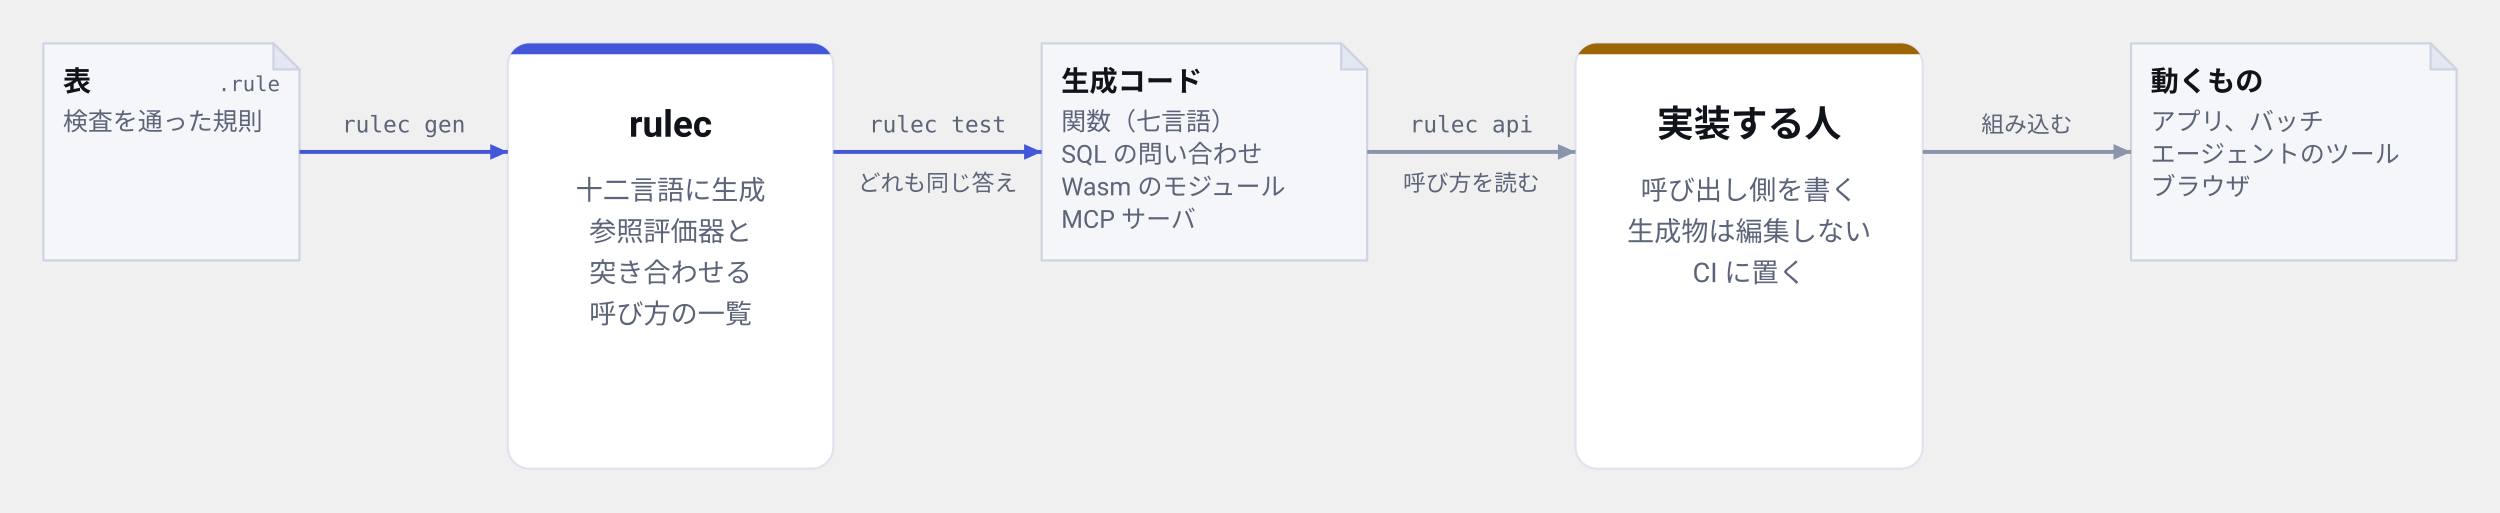
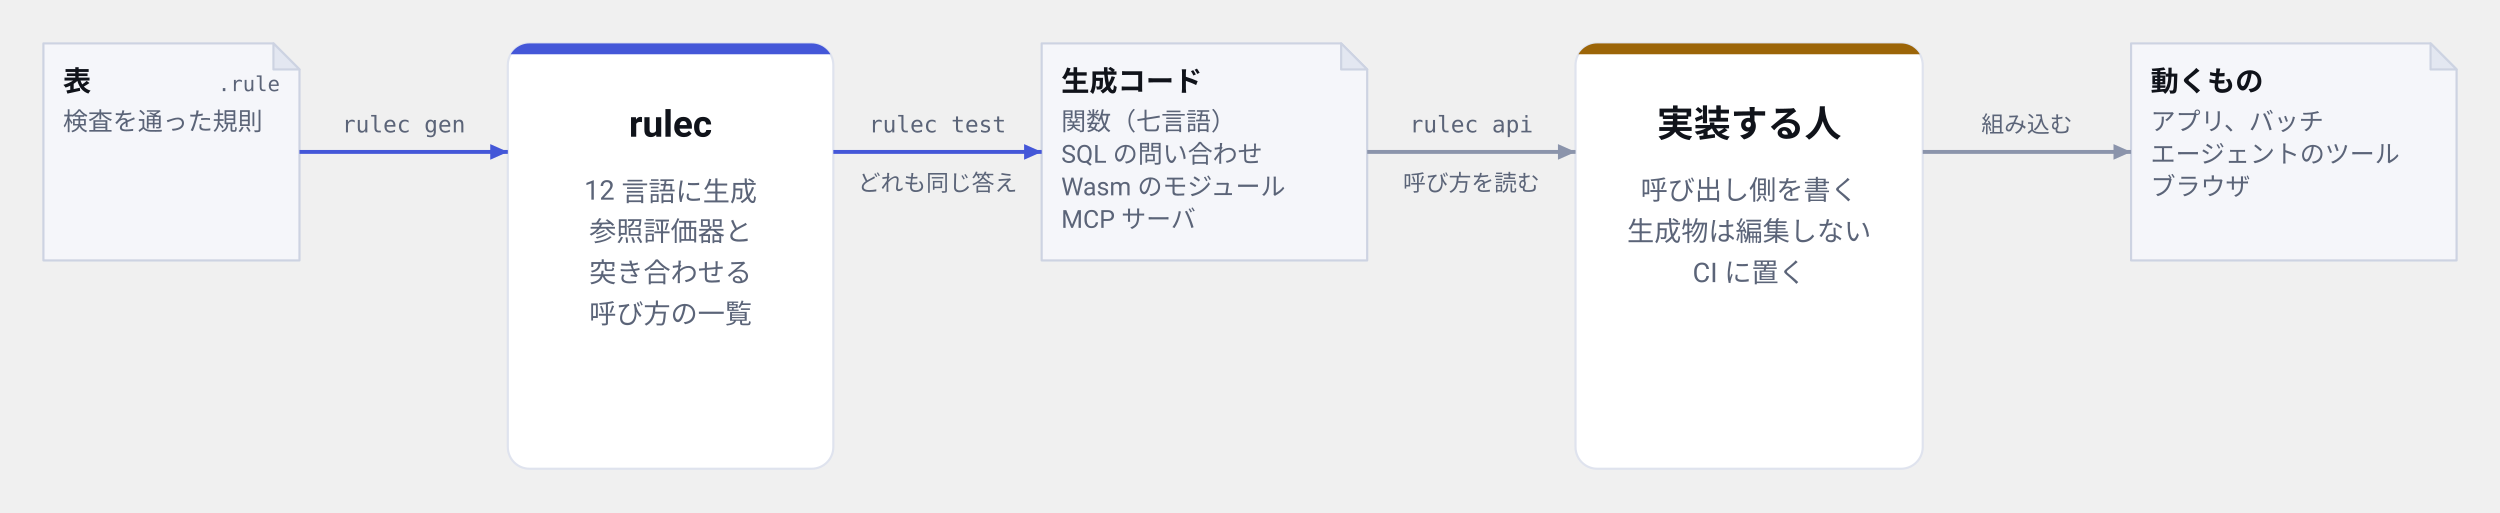
- <svg xmlns="http://www.w3.org/2000/svg" viewBox="0 0 1152 236" width="1152" height="236" role="img" aria-label="検査を通った表（.rule）から rulec gen が十二言語のコードを出し、rulec test が参照評価器と突き合わせる。実装する人は rulec api で呼び方を読み、関数・SQL・Wasm・MCP サーバのどれかを自分のアプリやバッチやエージェントに組み込む。生成物は編集せず、表が変われば CI の gen --check が止める。" font-family="-apple-system, BlinkMacSystemFont, &quot;Hiragino Sans&quot;, &quot;Noto Sans JP&quot;, &quot;Yu Gothic&quot;, Meiryo, &quot;Segoe UI&quot;, Roboto, sans-serif">
+ <svg xmlns="http://www.w3.org/2000/svg" viewBox="0 0 1152 236" width="1152" height="236" role="img" aria-label="検査を通った表（.rule）から rulec gen が12 言語のコードを出し、rulec test が参照評価器と突き合わせる。実装する人は rulec api で呼び方を読み、関数・SQL・Wasm・MCP サーバのどれかを自分のアプリやバッチやエージェントに組み込む。生成物は編集せず、表が変われば CI の gen --check が止める。" font-family="-apple-system, BlinkMacSystemFont, &quot;Hiragino Sans&quot;, &quot;Noto Sans JP&quot;, &quot;Yu Gothic&quot;, Meiryo, &quot;Segoe UI&quot;, Roboto, sans-serif">
  <defs>
    <marker id="head-neutral" viewBox="0 0 10 10" refX="9" refY="5" markerWidth="9" markerHeight="9" markerUnits="userSpaceOnUse" orient="auto">
      <path d="M0,1 L9,5 L0,9 Z" fill="#8b94ab" />
    </marker>
    <marker id="head-accent" viewBox="0 0 10 10" refX="9" refY="5" markerWidth="9" markerHeight="9" markerUnits="userSpaceOnUse" orient="auto">
      <path d="M0,1 L9,5 L0,9 Z" fill="#4457d8" />
    </marker>
    <marker id="head-human" viewBox="0 0 10 10" refX="9" refY="5" markerWidth="9" markerHeight="9" markerUnits="userSpaceOnUse" orient="auto">
      <path d="M0,1 L9,5 L0,9 Z" fill="#9c6508" />
    </marker>
  </defs>
  <path d="M20,20.0 H126 L138,32.0 V120.0 H20 Z" fill="#f5f6fa" stroke="#cdd3e2" stroke-linejoin="round" />
  <path d="M126,20.0 V32.0 H138 Z" fill="#e3e7f1" stroke="#cdd3e2" stroke-linejoin="round" />
  <text x="29" y="42.0" font-size="13" font-weight="600" text-anchor="start" fill="#10131a">表</text>
  <text x="129" y="42.0" font-size="9.5" font-weight="400" text-anchor="end" fill="#5b6478" font-family="ui-monospace, SFMono-Regular, Menlo, Consolas, monospace">.rule</text>
  <text x="29" y="60.0" font-size="11.5" font-weight="400" text-anchor="start" fill="#5b6478">検査を通った規則</text>
  <clipPath id="clip-1">
    <rect x="234" y="20" width="150" height="196" rx="10" />
  </clipPath>
  <rect x="234" y="20" width="150" height="196" rx="10" fill="#ffffff" stroke="#dfe3ee" />
  <rect x="234" y="20" width="150" height="5" fill="#4457d8" clip-path="url(#clip-1)" />
  <text x="309.0" y="63" font-size="17" font-weight="700" text-anchor="middle" fill="#10131a">rulec</text>
-   <text x="309.0" y="92" font-size="12.5" font-weight="400" text-anchor="middle" fill="#5b6478">十二言語に生成</text>
+   <text x="309.0" y="92" font-size="12.5" font-weight="400" text-anchor="middle" fill="#5b6478">12 言語に生成</text>
  <text x="309.0" y="111" font-size="12.5" font-weight="400" text-anchor="middle" fill="#5b6478">参照評価器と</text>
  <text x="309.0" y="130" font-size="12.5" font-weight="400" text-anchor="middle" fill="#5b6478">突き合わせる</text>
  <text x="309.0" y="149" font-size="12.5" font-weight="400" text-anchor="middle" fill="#5b6478">呼び方の一覧</text>
  <path d="M480,20.0 H618 L630,32.0 V120.0 H480 Z" fill="#f5f6fa" stroke="#cdd3e2" stroke-linejoin="round" />
  <path d="M618,20.0 V32.0 H630 Z" fill="#e3e7f1" stroke="#cdd3e2" stroke-linejoin="round" />
  <text x="489" y="42.0" font-size="13" font-weight="600" text-anchor="start" fill="#10131a">生成コード</text>
  <text x="489" y="60.0" font-size="11.5" font-weight="400" text-anchor="start" fill="#5b6478">関数（七言語）</text>
  <text x="489" y="75.0" font-size="11.5" font-weight="400" text-anchor="start" fill="#5b6478">SQL の問い合わせ</text>
  <text x="489" y="90.0" font-size="11.5" font-weight="400" text-anchor="start" fill="#5b6478">Wasm のモジュール</text>
  <text x="489" y="105.0" font-size="11.5" font-weight="400" text-anchor="start" fill="#5b6478">MCP サーバ</text>
  <clipPath id="clip-3">
    <rect x="726" y="20" width="160" height="196" rx="10" />
  </clipPath>
  <rect x="726" y="20" width="160" height="196" rx="10" fill="#ffffff" stroke="#dfe3ee" />
  <rect x="726" y="20" width="160" height="5" fill="#9c6508" clip-path="url(#clip-3)" />
  <text x="806.0" y="63" font-size="17" font-weight="700" text-anchor="middle" fill="#10131a">実装する人</text>
  <text x="806.0" y="92" font-size="12.5" font-weight="400" text-anchor="middle" fill="#5b6478">呼び出し側を書く</text>
  <text x="806.0" y="111" font-size="12.5" font-weight="400" text-anchor="middle" fill="#5b6478">生成物は編集しない</text>
  <text x="806.0" y="130" font-size="12.5" font-weight="400" text-anchor="middle" fill="#5b6478">CI に置く</text>
  <path d="M982,20.0 H1120 L1132,32.0 V120.0 H982 Z" fill="#f5f6fa" stroke="#cdd3e2" stroke-linejoin="round" />
  <path d="M1120,20.0 V32.0 H1132 Z" fill="#e3e7f1" stroke="#cdd3e2" stroke-linejoin="round" />
  <text x="991" y="42.0" font-size="13" font-weight="600" text-anchor="start" fill="#10131a">動くもの</text>
  <text x="991" y="60.0" font-size="11.5" font-weight="400" text-anchor="start" fill="#5b6478">アプリ、バッチ</text>
  <text x="991" y="75.0" font-size="11.5" font-weight="400" text-anchor="start" fill="#5b6478">エージェントのツール</text>
  <text x="991" y="90.0" font-size="11.5" font-weight="400" text-anchor="start" fill="#5b6478">ブラウザ</text>
  <line x1="138" y1="70" x2="234" y2="70" stroke="#4457d8" stroke-width="1.8" marker-end="url(#head-accent)" />
  <text x="186.0" y="61" font-size="10.5" font-weight="400" text-anchor="middle" fill="#5b6478" font-family="ui-monospace, SFMono-Regular, Menlo, Consolas, monospace">rulec gen</text>
  <line x1="384" y1="70" x2="480" y2="70" stroke="#4457d8" stroke-width="1.8" marker-end="url(#head-accent)" />
  <text x="432.0" y="61" font-size="10.5" font-weight="400" text-anchor="middle" fill="#5b6478" font-family="ui-monospace, SFMono-Regular, Menlo, Consolas, monospace">rulec test</text>
  <text x="432.0" y="88" font-size="10.5" font-weight="400" text-anchor="middle" fill="#5b6478">どれも同じ答え</text>
  <line x1="630" y1="70" x2="726" y2="70" stroke="#8b94ab" stroke-width="1.8" marker-end="url(#head-neutral)" />
  <text x="678.0" y="61" font-size="10.5" font-weight="400" text-anchor="middle" fill="#5b6478" font-family="ui-monospace, SFMono-Regular, Menlo, Consolas, monospace">rulec api</text>
  <text x="678.0" y="88" font-size="10.5" font-weight="400" text-anchor="middle" fill="#5b6478">呼び方を読む</text>
  <line x1="886" y1="70" x2="982" y2="70" stroke="#8b94ab" stroke-width="1.8" marker-end="url(#head-neutral)" />
  <text x="934.0" y="61" font-size="10.5" font-weight="400" text-anchor="middle" fill="#5b6478">組み込む</text>
</svg>
